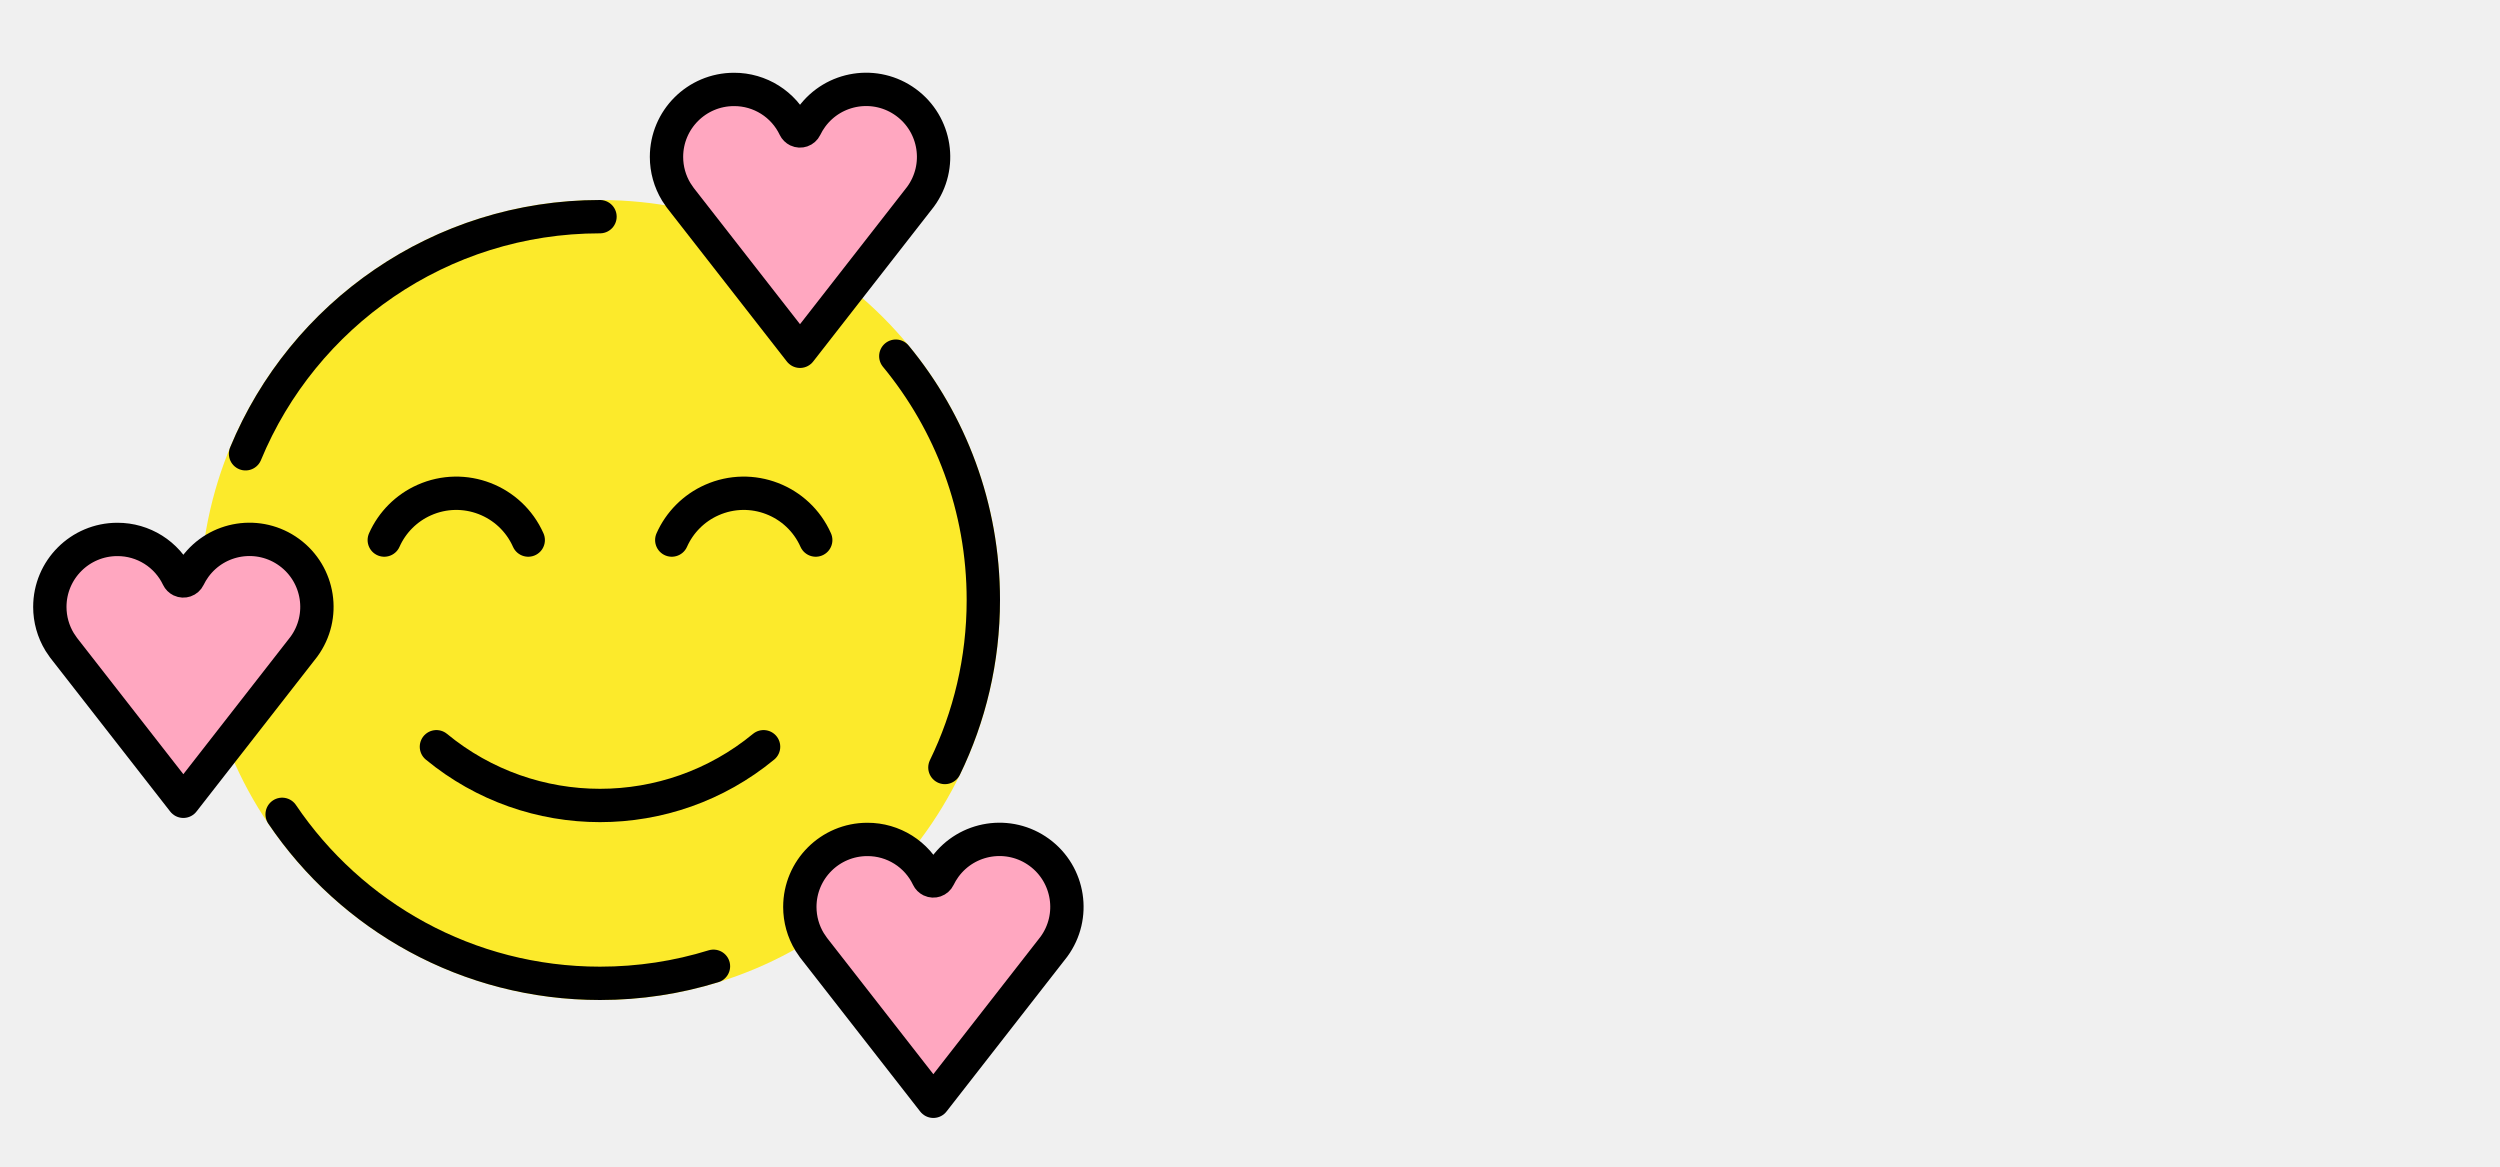
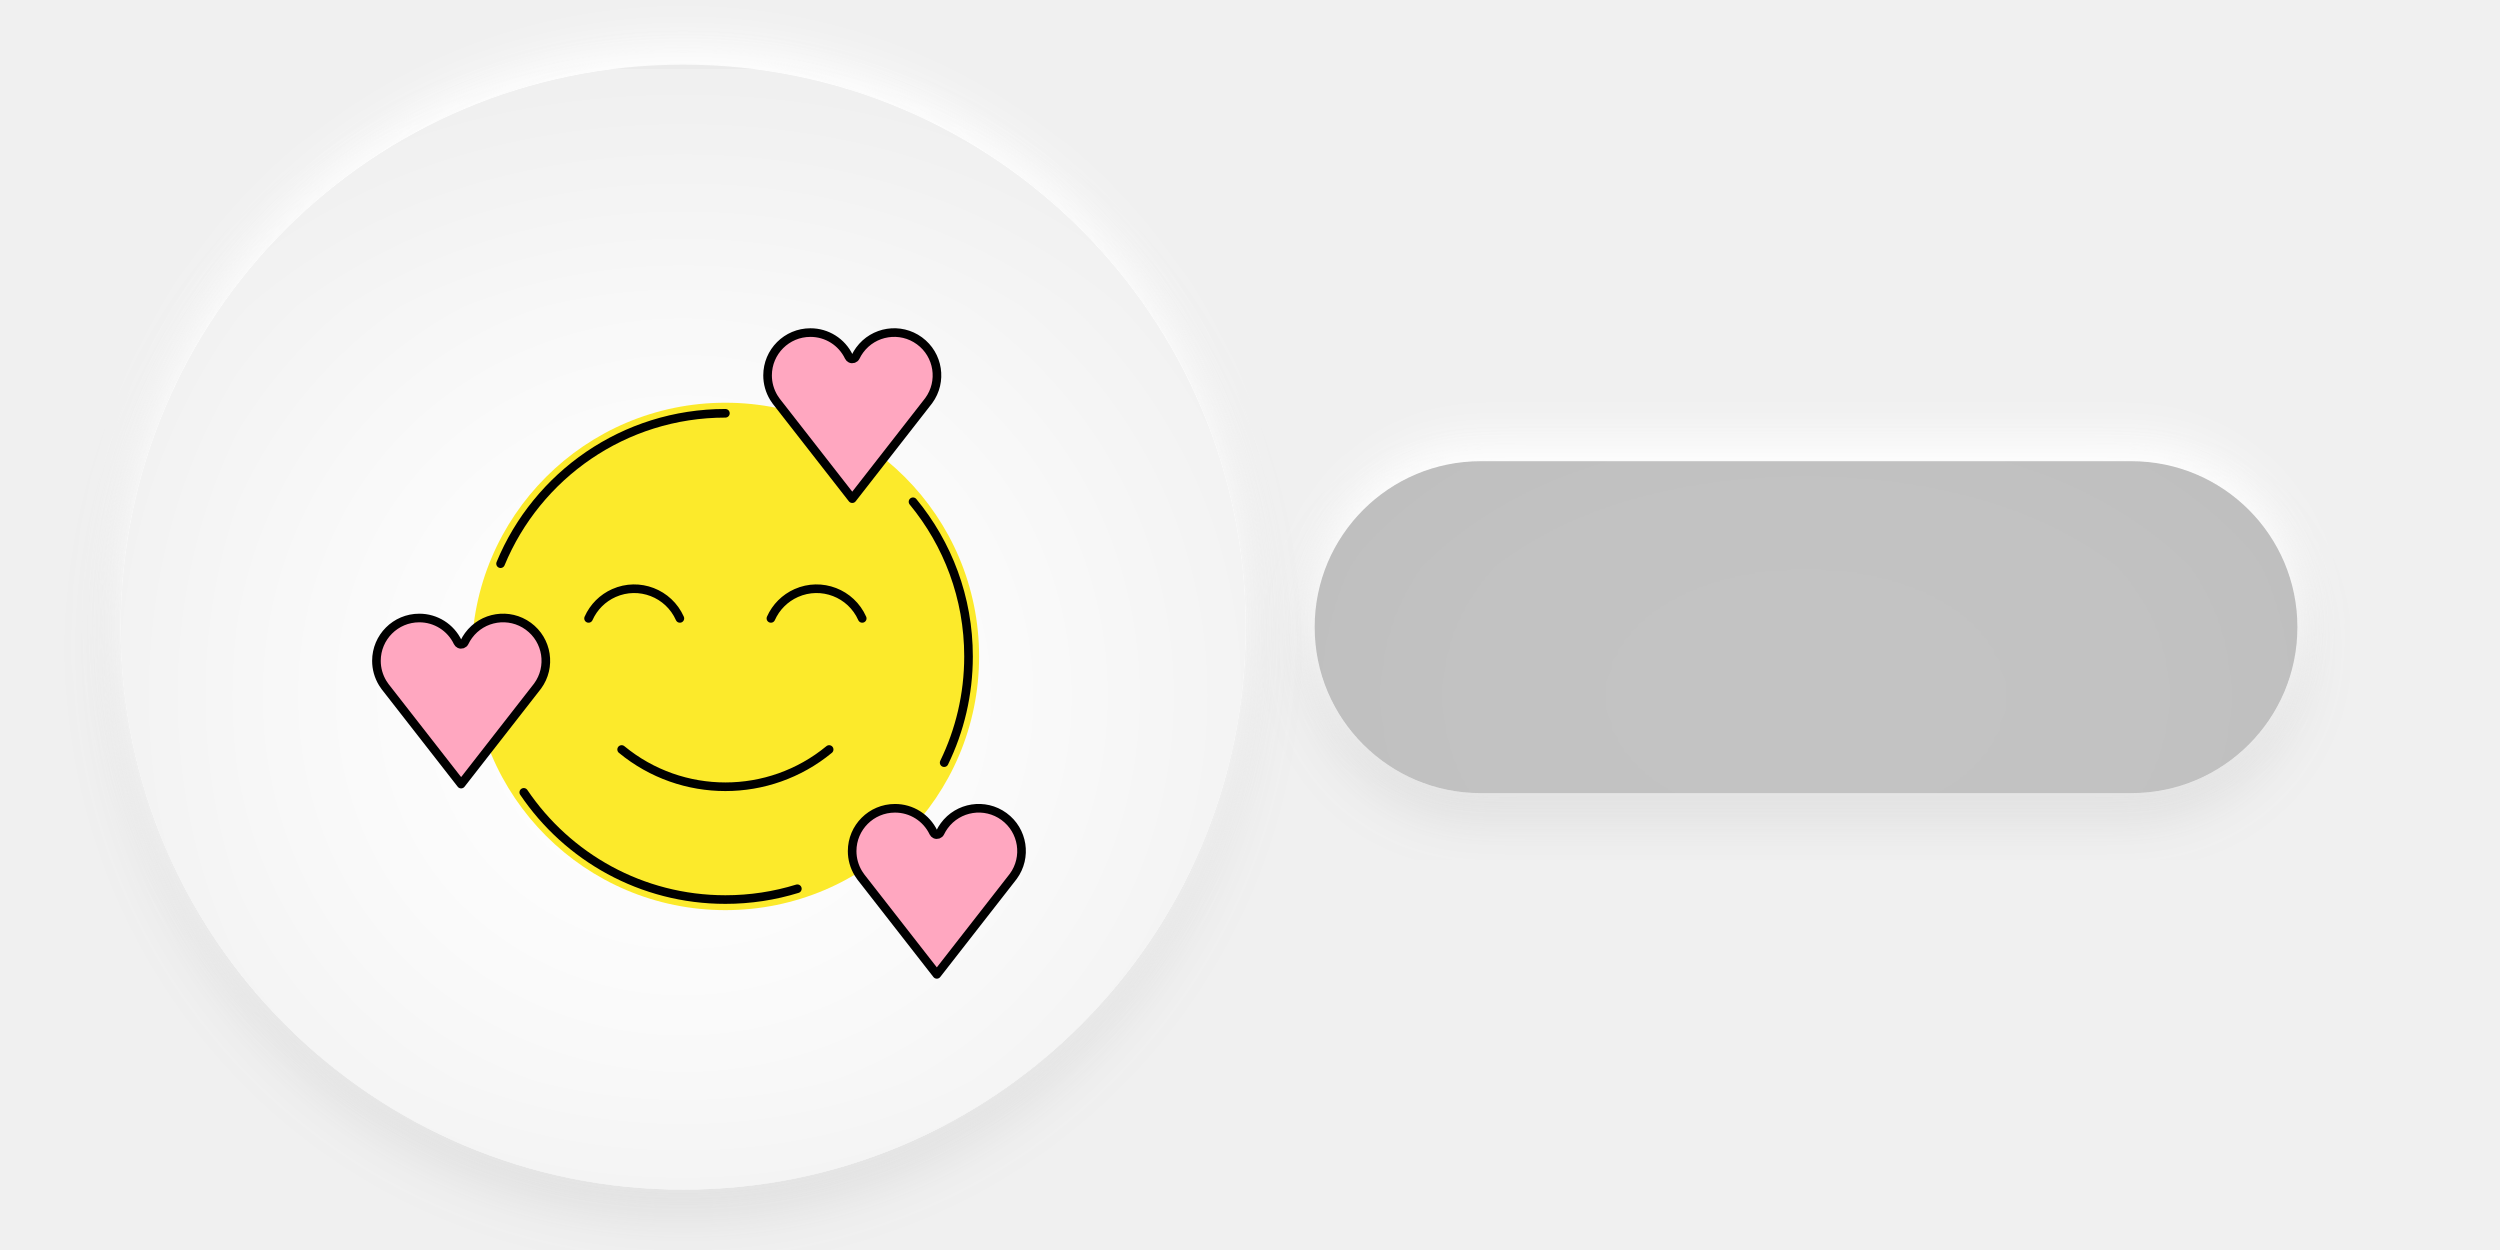
- <svg xmlns="http://www.w3.org/2000/svg" id="emoji" viewBox="0 0 150 70">
-   <rect id="my-rect" fill="#e5f9ff" x="0" y="0" rx="20" ry="20" />
-   <g>
-     <g id="color">
-       <circle cx="36" cy="36" r="24" fill="#FCEA2B" />
-       <path fill="#FFA7C0" d="M11.319,34.66c-0.084,0.175-0.294,0.248-0.469,0.164c-0.071-0.035-0.129-0.092-0.164-0.164 c-0.97-2.014-3.39-2.86-5.404-1.89c-2.014,0.97-2.86,3.39-1.89,5.404 c0.106,0.221,0.232,0.431,0.377,0.629l7.233,9.275l7.191-9.218l0.232-0.342c1.162-1.91,0.555-4.4-1.355-5.562 s-4.4-0.555-5.562,1.355C11.44,34.423,11.376,34.54,11.319,34.66z" />
-       <path fill="#FFA7C0" d="M48.319,7.66c-0.084,0.175-0.294,0.248-0.469,0.164C47.778,7.789,47.72,7.731,47.686,7.66 c-0.97-2.014-3.39-2.86-5.404-1.89s-2.86,3.39-1.89,5.404c0.106,0.221,0.232,0.431,0.377,0.629 l7.233,9.275l7.191-9.218l0.232-0.342c1.162-1.91,0.555-4.4-1.355-5.562c-1.91-1.162-4.4-0.555-5.562,1.355 C48.44,7.423,48.376,7.54,48.319,7.66z" />
-       <path fill="#FFA7C0" d="M56.319,52.66c-0.084,0.175-0.294,0.248-0.469,0.164c-0.071-0.035-0.129-0.092-0.164-0.164 c-0.97-2.014-3.39-2.86-5.404-1.89c-2.014,0.97-2.86,3.39-1.89,5.404 c0.106,0.221,0.232,0.431,0.377,0.629l7.233,9.275l7.191-9.218l0.232-0.342c1.162-1.91,0.555-4.4-1.355-5.562 c-1.91-1.162-4.4-0.555-5.562,1.355C56.44,52.423,56.376,52.54,56.319,52.66z" />
+ <svg xmlns="http://www.w3.org/2000/svg" xmlns:xlink="http://www.w3.org/1999/xlink" id="emoji" width="160" height="80" viewBox="0 0 550 290" version="1.1">
+   <defs>
+     <rect id="my-rect" x="290" y="107" width="228" height="77" rx="38.5" />
+     <filter x="-5.3%" y="-17.8%" width="110.6%" height="137.8%" filterUnits="objectBoundingBox" id="filter-z7xjybwz_c-2">
+       <feOffset dx="0" dy="5" in="SourceAlpha" result="shadowOffsetOuter1" />
+       <feGaussianBlur stdDeviation="6.5" in="shadowOffsetOuter1" result="shadowBlurOuter1" />
+       <feComposite in="shadowBlurOuter1" in2="SourceAlpha" operator="out" result="shadowBlurOuter1" />
+       <feColorMatrix values="0 0 0 0 0.86   0 0 0 0 0.86   0 0 0 0 0.86  0 0 0 1 0" type="matrix" in="shadowBlurOuter1" result="shadowMatrixOuter1" />
+       <feOffset dx="0" dy="-5" in="SourceAlpha" result="shadowOffsetOuter2" />
+       <feGaussianBlur stdDeviation="5" in="shadowOffsetOuter2" result="shadowBlurOuter2" />
+       <feComposite in="shadowBlurOuter2" in2="SourceAlpha" operator="out" result="shadowBlurOuter2" />
+       <feColorMatrix values="0 0 0 0 1   0 0 0 0 1   0 0 0 0 1  0 0 0 1 0" type="matrix" in="shadowBlurOuter2" result="shadowMatrixOuter2" />
+       <feMerge>
+         <feMergeNode in="shadowMatrixOuter1" />
+         <feMergeNode in="shadowMatrixOuter2" />
+       </feMerge>
+     </filter>
+     <filter x="-19.2%" y="-60.4%" width="138.4%" height="223.0%" filterUnits="objectBoundingBox" id="filter-z7xjybwz_c-3">
+       <feGaussianBlur stdDeviation="58.5" in="SourceAlpha" result="shadowBlurInner1" />
+       <feOffset dx="0" dy="16" in="shadowBlurInner1" result="shadowOffsetInner1" />
+       <feComposite in="shadowOffsetInner1" in2="SourceAlpha" operator="arithmetic" k2="-1" k3="1" result="shadowInnerInner1" />
+       <feColorMatrix values="0 0 0 0 0   0 0 0 0 0   0 0 0 0 0  0 0 0 0.078 0" type="matrix" in="shadowInnerInner1" />
+     </filter>
+     <circle id="path-z7xjybwz_c-4" cx="143.5" cy="145.5" r="130.5" />
+     <filter x="-8.4%" y="-9.2%" width="116.9%" height="119.5%" filterUnits="objectBoundingBox" id="filter-z7xjybwz_c-5">
+       <feOffset dx="0" dy="5" in="SourceAlpha" result="shadowOffsetOuter1" />
+       <feGaussianBlur stdDeviation="6.5" in="shadowOffsetOuter1" result="shadowBlurOuter1" />
+       <feColorMatrix values="0 0 0 0 0.86   0 0 0 0 0.86   0 0 0 0 0.86  0 0 0 1 0" type="matrix" in="shadowBlurOuter1" result="shadowMatrixOuter1" />
+       <feOffset dx="0" dy="-5" in="SourceAlpha" result="shadowOffsetOuter2" />
+       <feGaussianBlur stdDeviation="5" in="shadowOffsetOuter2" result="shadowBlurOuter2" />
+       <feColorMatrix values="0 0 0 0 1   0 0 0 0 1   0 0 0 0 1  0 0 0 1 0" type="matrix" in="shadowBlurOuter2" result="shadowMatrixOuter2" />
+       <feMerge>
+         <feMergeNode in="shadowMatrixOuter1" />
+         <feMergeNode in="shadowMatrixOuter2" />
+       </feMerge>
+     </filter>
+     <filter x="-30.5%" y="-31.2%" width="160.9%" height="163.6%" filterUnits="objectBoundingBox" id="filter-z7xjybwz_c-6">
+       <feGaussianBlur stdDeviation="58.5" in="SourceAlpha" result="shadowBlurInner1" />
+       <feOffset dx="0" dy="16" in="shadowBlurInner1" result="shadowOffsetInner1" />
+       <feComposite in="shadowOffsetInner1" in2="SourceAlpha" operator="arithmetic" k2="-1" k3="1" result="shadowInnerInner1" />
+       <feColorMatrix values="0 0 0 0 0   0 0 0 0 0   0 0 0 0 0  0 0 0 0.078 0" type="matrix" in="shadowInnerInner1" />
+     </filter>
+   </defs>
+   <g id="Page-1" stroke="none" stroke-width="1" fill="none" fill-rule="evenodd">
+     <g id="Rectangle-Copy-2">
+       <use fill="black" fill-opacity="1" filter="url(#filter-z7xjybwz_c-2)" xlink:href="#my-rect" />
+       <use fill-opacity="0.15" fill="#000000" fill-rule="evenodd" xlink:href="#my-rect" />
+       <use fill="black" fill-opacity="1" filter="url(#filter-z7xjybwz_c-3)" xlink:href="#my-rect" />
    </g>
-     <g id="line">
-       <path fill="none" stroke="#000000" stroke-linecap="round" stroke-linejoin="round" stroke-width="2" d="M45.815,44.804 c-5.7,4.699-13.93,4.699-19.63,0" />
-       <path fill="none" stroke="#000000" stroke-linecap="round" stroke-linejoin="round" stroke-width="2" d="M52.04,50.366 c-2.237,0-4.05,1.813-4.05,4.05c0,0.741,0.203,1.468,0.588,2.101l0.232,0.342l7.191,9.218l7.233-9.275 c1.32-1.804,0.928-4.337-0.876-5.658c-1.804-1.32-4.337-0.928-5.658,0.876 c-0.147,0.201-0.275,0.415-0.383,0.639c-0.084,0.175-0.294,0.248-0.469,0.164 c-0.071-0.035-0.129-0.092-0.164-0.164C55.017,51.254,53.597,50.36,52.04,50.366z" />
-       <path fill="none" stroke="#000000" stroke-linecap="round" stroke-linejoin="round" stroke-width="2" d="M7.04,32.366 c-2.237,0-4.05,1.813-4.05,4.05c0,0.741,0.203,1.468,0.588,2.101l0.232,0.342l7.191,9.218l7.233-9.275 c1.32-1.804,0.928-4.337-0.876-5.658s-4.337-0.928-5.658,0.876c-0.147,0.201-0.275,0.415-0.383,0.639 c-0.084,0.175-0.294,0.248-0.469,0.164c-0.071-0.035-0.129-0.092-0.164-0.164 C10.017,33.254,8.597,32.36,7.04,32.366z" />
-       <path fill="none" stroke="#000000" stroke-linecap="round" stroke-linejoin="round" stroke-width="2" d="M44.04,5.366 c-2.237,0-4.05,1.813-4.05,4.05c0,0.741,0.203,1.468,0.588,2.101l0.232,0.342l7.191,9.218l7.233-9.275 c1.32-1.804,0.928-4.337-0.876-5.658c-1.804-1.32-4.337-0.928-5.658,0.876 c-0.147,0.201-0.275,0.415-0.383,0.639c-0.084,0.175-0.294,0.248-0.469,0.164 c-0.071-0.035-0.129-0.092-0.164-0.164C47.017,6.254,45.597,5.36,44.04,5.366z" />
-       <path fill="none" stroke="#000000" stroke-linecap="round" stroke-linejoin="round" stroke-width="2" d="M42.808,57.976 C40.656,58.642,38.37,59,36,59c-7.939,0-14.939-4.022-19.072-10.14" />
-       <path fill="none" stroke="#000000" stroke-linecap="round" stroke-linejoin="round" stroke-width="2" d="M53.748,21.37 C57.029,25.346,59,30.443,59,36c0,3.603-0.829,7.013-2.306,10.05" />
-       <path fill="none" stroke="#000000" stroke-linecap="round" stroke-linejoin="round" stroke-width="2" d="M14.732,27.227 C18.181,18.877,26.404,13,36,13" />
-       <path fill="none" stroke="#000000" stroke-linecap="round" stroke-miterlimit="10" stroke-width="2" d="M31.694,32.404 c-1.06-2.385-3.853-3.46-6.238-2.4c-1.07,0.475-1.925,1.331-2.4,2.4" />
-       <path fill="none" stroke="#000000" stroke-linecap="round" stroke-miterlimit="10" stroke-width="2" d="M48.944,32.404 c-1.06-2.385-3.853-3.46-6.238-2.4c-1.07,0.475-1.925,1.331-2.4,2.4" />
+     <g id="Oval-Copy-2">
+       <use fill="black" fill-opacity="1" filter="url(#filter-z7xjybwz_c-5)" xlink:href="#path-z7xjybwz_c-4" />
+       <use fill="#FFFFFF" fill-rule="evenodd" xlink:href="#path-z7xjybwz_c-4" />
+       <use fill="black" fill-opacity="1" filter="url(#filter-z7xjybwz_c-6)" xlink:href="#path-z7xjybwz_c-4" />
    </g>
-     <animateTransform id="animate" attributeName="transform" attributeType="XML" type="rotate" from="0 36 36" to="360 36 36" dur="2s" repeatCount="indefinite" />
+     <g>
+       <g id="emoji_10" transform="translate(65, 64)">
+         <g id="Group" transform="translate(7.3335, 13.153)">
+           <g id="color" transform="translate(0.0001, 0.0047)" fill-rule="nonzero">
+             <circle id="Oval" fill="#FCEA2B" cx="80.957" cy="75.133" r="58.86" />
+             <path d="M20.425,71.846 C20.219,72.275 19.704,72.455 19.275,72.248 C19.1,72.163 18.958,72.022 18.873,71.846 C16.494,66.907 10.56,64.832 5.621,67.211 C0.681,69.591 -1.394,75.524 0.986,80.464 C1.247,81.005 1.556,81.521 1.91,82.006 L19.649,104.753 L37.286,82.145 L37.855,81.306 C40.704,76.622 39.217,70.515 34.533,67.665 C29.849,64.816 23.741,66.303 20.892,70.987 C20.722,71.266 20.567,71.553 20.425,71.846 Z" id="Path" fill="#FFA7C0" />
+             <path d="M111.168,5.629 C110.962,6.057 110.447,6.237 110.018,6.03 C109.842,5.945 109.701,5.804 109.616,5.629 C107.237,0.689 101.303,-1.386 96.364,0.994 C91.425,3.373 89.349,9.307 91.729,14.246 C91.99,14.787 92.299,15.303 92.653,15.788 L110.392,38.535 L128.029,15.928 L128.598,15.088 C131.447,10.404 129.96,4.297 125.276,1.448 C120.591,-1.402 114.484,0.085 111.635,4.769 C111.465,5.048 111.31,5.335 111.168,5.629 Z" id="Path" fill="#FFA7C0" />
+             <path d="M130.788,115.992 C130.582,116.42 130.067,116.6 129.638,116.393 C129.463,116.308 129.321,116.167 129.236,115.992 C126.857,111.052 120.923,108.977 115.984,111.357 C111.044,113.736 108.969,119.67 111.349,124.609 C111.61,125.15 111.919,125.666 112.273,126.151 L130.012,148.898 L147.649,126.291 L148.218,125.451 C151.067,120.767 149.58,114.66 144.896,111.81 C140.211,108.961 134.104,110.448 131.255,115.132 C131.085,115.411 130.93,115.698 130.788,115.992 Z" id="Path" fill="#FFA7C0" />
+           </g>
+           <g id="line" stroke="#000000" stroke-linecap="round" stroke-width="2">
+             <path d="M105.028,96.73 C91.049,108.254 70.864,108.254 56.885,96.73" id="Path" stroke-linejoin="round" />
+             <path d="M120.295,110.369 C114.809,110.369 110.363,114.817 110.363,120.302 C110.363,122.119 110.862,123.902 111.805,125.455 L112.374,126.295 L130.01,148.902 L147.75,126.155 C150.988,121.73 150.026,115.518 145.601,112.28 C141.176,109.042 134.964,110.004 131.726,114.429 C131.365,114.921 131.051,115.446 130.787,115.996 C130.58,116.425 130.065,116.605 129.636,116.398 C129.461,116.313 129.319,116.172 129.235,115.996 C127.596,112.548 124.113,110.356 120.295,110.369 Z" id="Path" stroke-linejoin="round" />
+             <path d="M9.932,66.224 C4.446,66.224 0,70.672 0,76.157 C0,77.974 0.499,79.757 1.442,81.31 L2.011,82.149 L19.647,104.757 L37.387,82.01 C40.625,77.585 39.663,71.373 35.238,68.135 C30.813,64.896 24.601,65.859 21.363,70.283 C21.002,70.776 20.688,71.301 20.424,71.851 C20.217,72.279 19.702,72.459 19.273,72.252 C19.098,72.168 18.956,72.026 18.872,71.851 C17.233,68.403 13.75,66.211 9.932,66.224 Z" id="Path" stroke-linejoin="round" />
+             <path d="M100.675,0.006 C95.189,0.006 90.743,4.454 90.743,9.939 C90.743,11.756 91.241,13.539 92.184,15.092 L92.753,15.932 L110.39,38.539 L128.129,15.792 C131.368,11.367 130.406,5.155 125.981,1.917 C121.556,-1.321 115.344,-0.359 112.105,4.066 C111.745,4.558 111.431,5.083 111.167,5.633 C110.96,6.062 110.445,6.242 110.016,6.035 C109.841,5.95 109.699,5.809 109.615,5.633 C107.975,2.185 104.493,-0.007 100.675,0.006 Z" id="Path" stroke-linejoin="round" />
+             <path d="M97.653,129.033 C92.377,130.666 86.769,131.545 80.957,131.545 C61.486,131.545 44.32,121.68 34.183,106.675" id="Path" stroke-linejoin="round" />
+             <path d="M124.484,39.257 C132.531,49.007 137.365,61.508 137.365,75.137 C137.365,83.975 135.332,92.338 131.709,99.784" id="Path" stroke-linejoin="round" />
+             <path d="M28.798,53.622 C37.255,33.142 57.423,18.73 80.957,18.73" id="Path" stroke-linejoin="round" />
+             <path d="M70.397,66.317 C67.797,60.467 60.948,57.832 55.098,60.431 C52.474,61.596 50.377,63.694 49.211,66.317" id="Path" />
+             <path d="M112.702,66.317 C110.103,60.467 103.254,57.832 97.404,60.431 C94.78,61.596 92.683,63.694 91.517,66.317" id="Path" />
+           </g>
+         </g>
+       </g>
+       <animateTransform id="animate" attributeName="transform" attributeType="XML" type="rotate" from="0 143.5 145.5" to="360 143.5 145.5" dur="2s" repeatCount="indefinite" />
+     </g>
+     <text id="my-text" />
  </g>
-   <text id="my-text" />
</svg>
